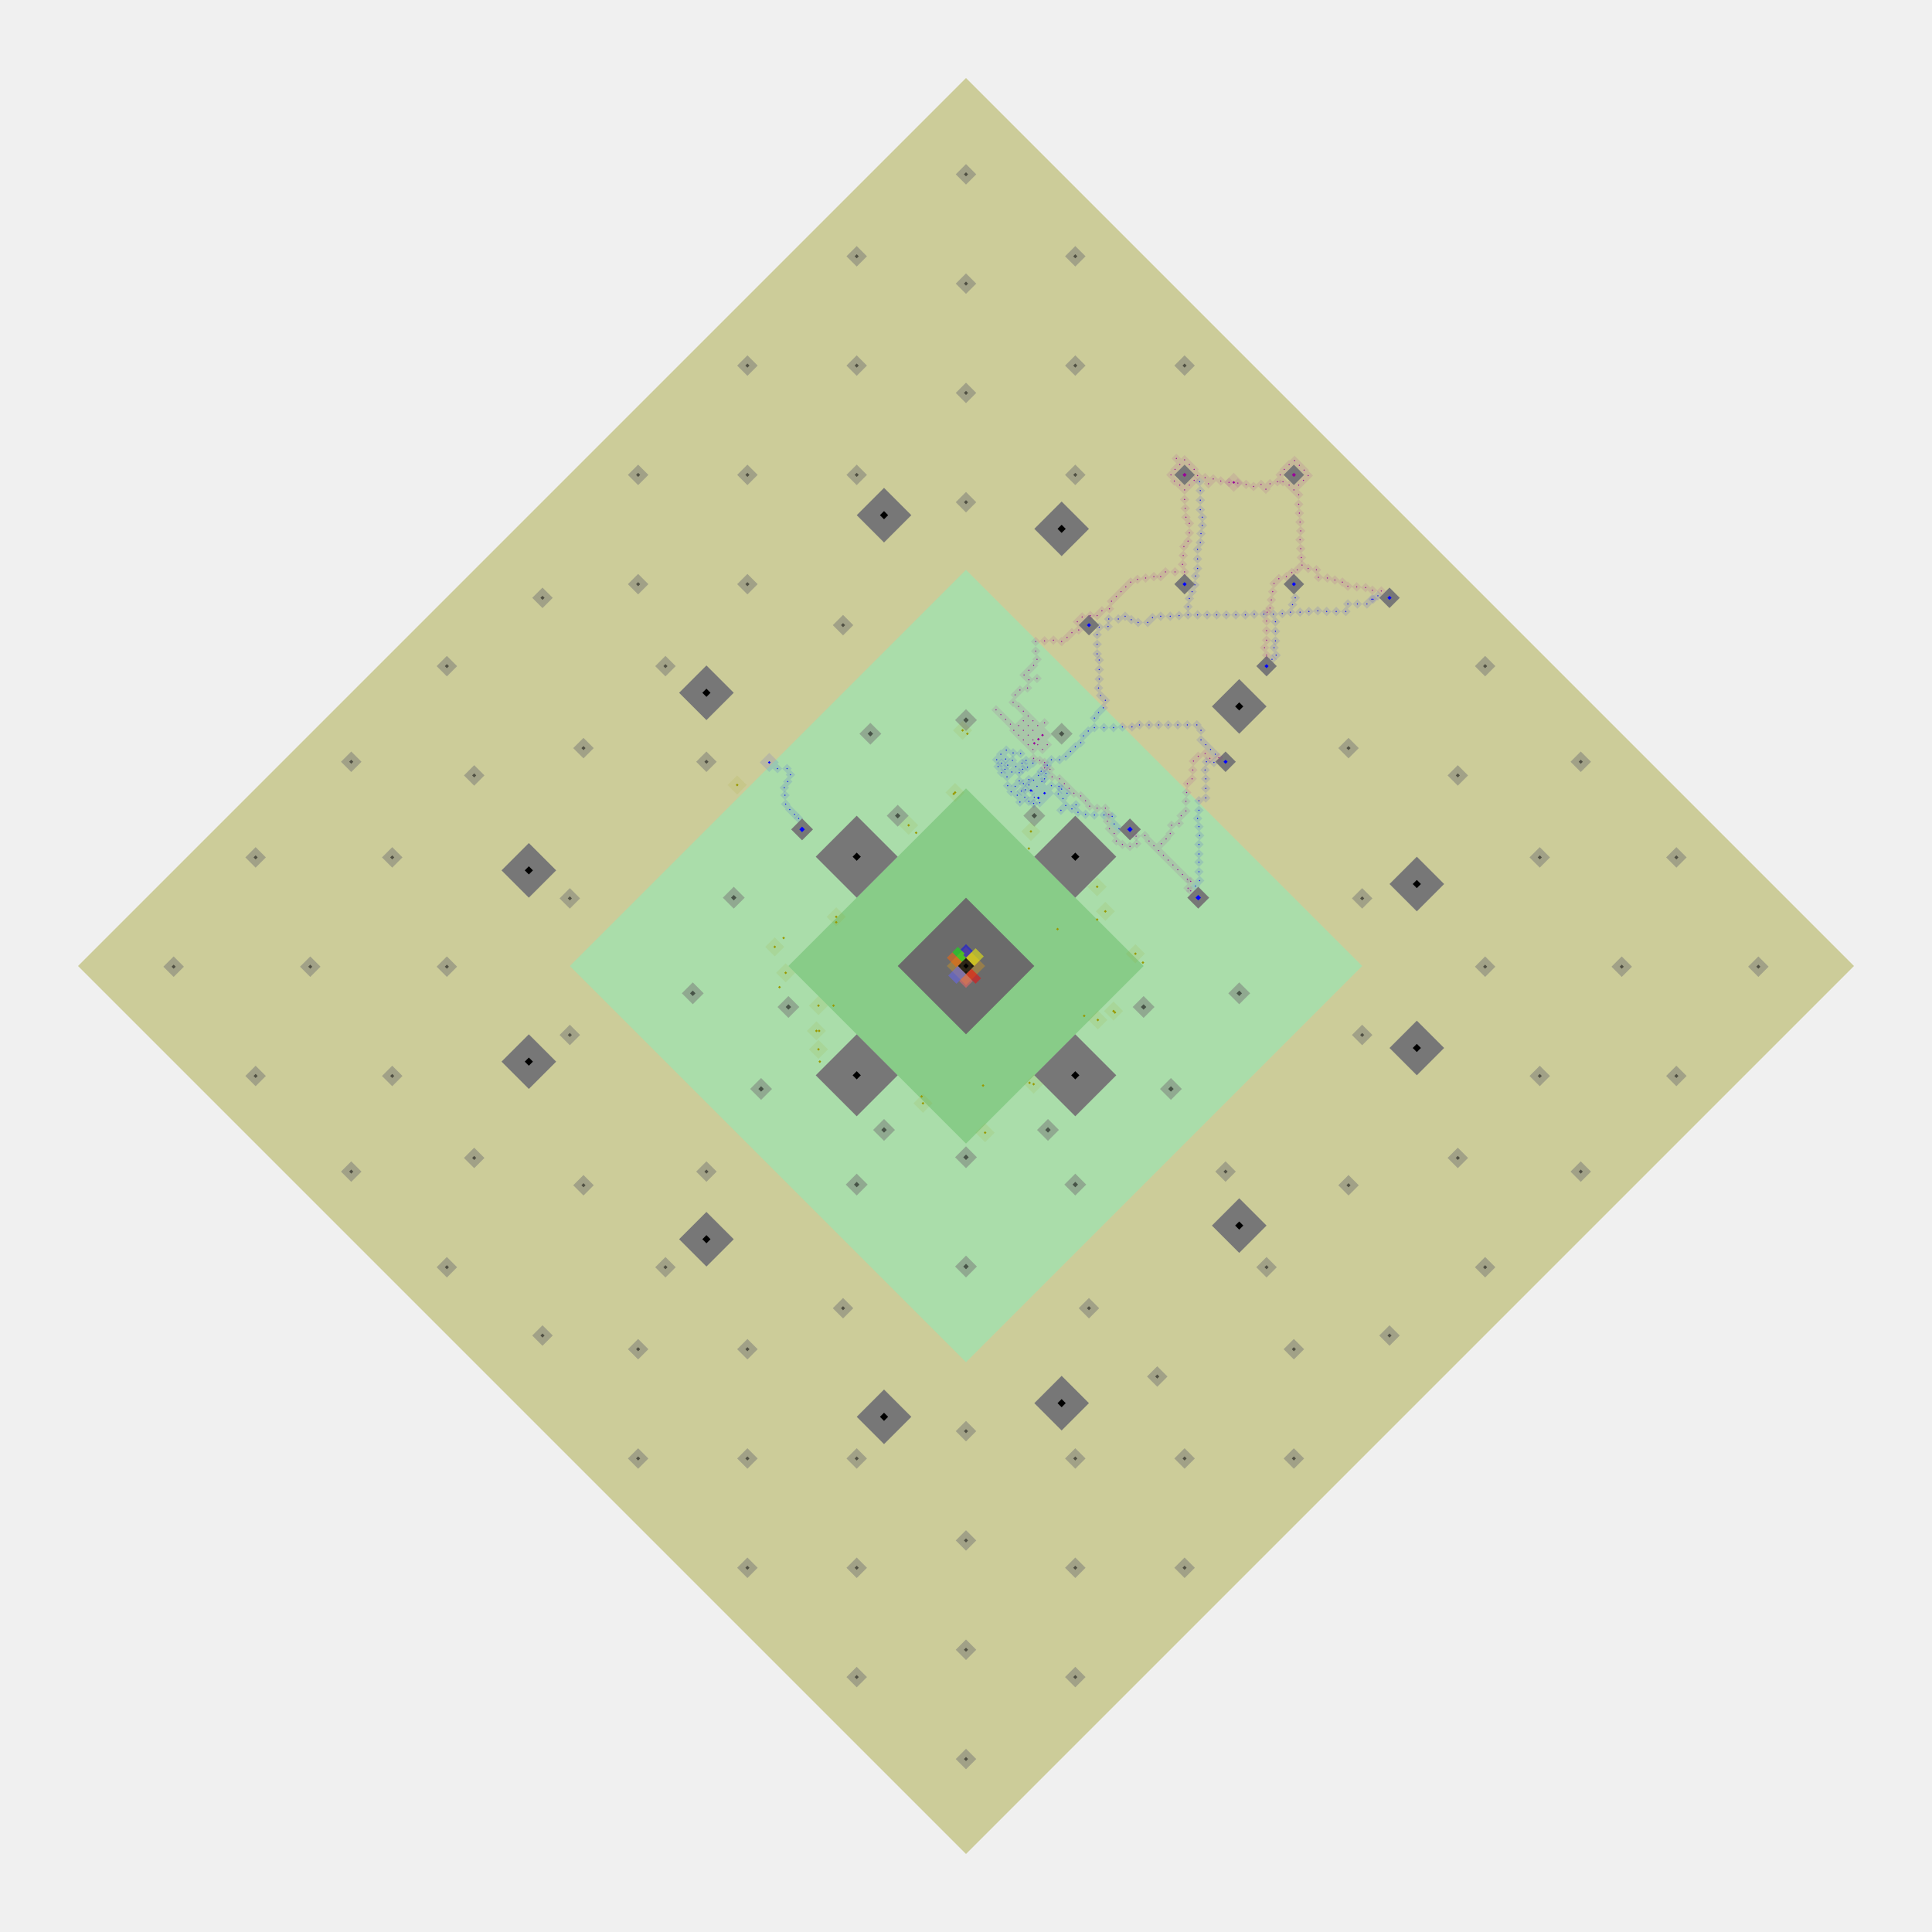
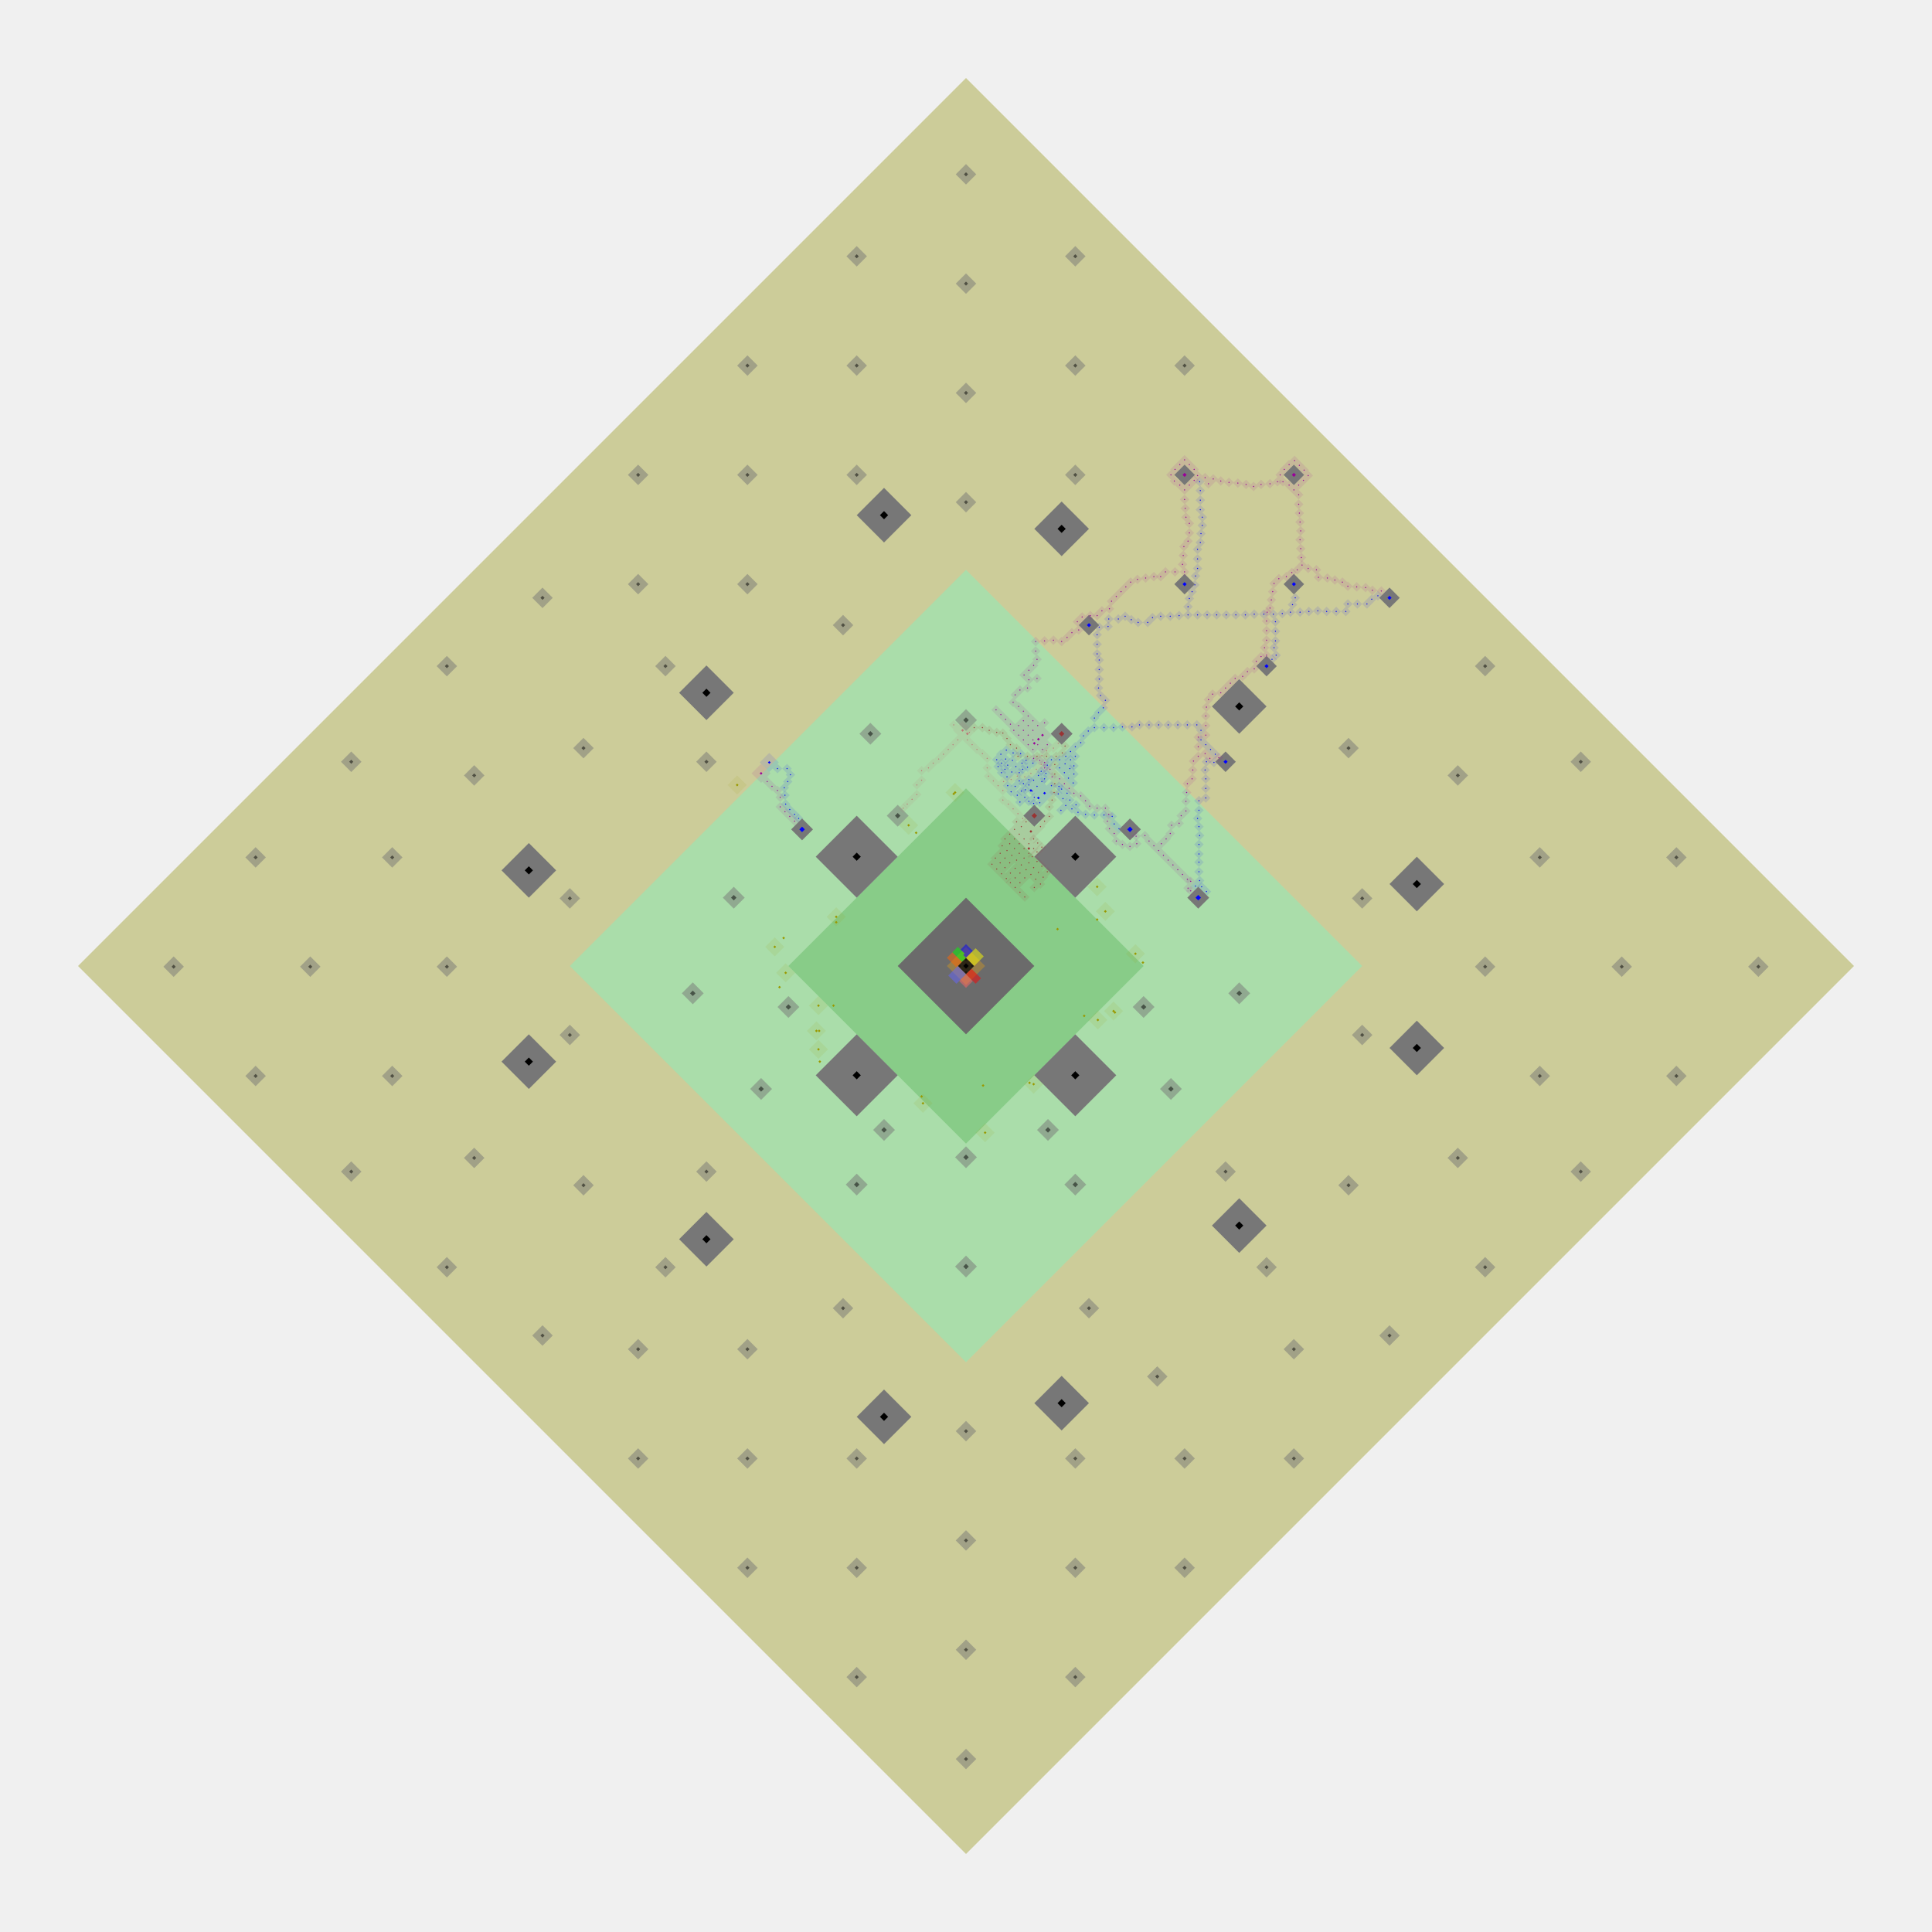
<svg xmlns="http://www.w3.org/2000/svg" id="state-map" version="1.1" viewBox="0 0 2000 2000">
  <style>
svg { background: #aaa; font: 1em serif; }
.concrete { fill: #777; }
.influence { fill-opacity: 0.1; stroke-width: 0; }

.state .labs { fill: #000; fill-opacity: 0.5; }
.state .forts { fill: #000; }
.state .other { fill: #990; }
/*.state .other { display: none; }*/

.ViV .alliance { fill: #00f; }
.ViV .labs { fill: #00f; }
.viv .alliance { fill: #909; }
.viv .labs { fill: #909; }
+ .FFS .alliance { fill: #b77; }
+ .FFS .labs { fill: #b77; }
+ .UDA .alliance { fill: #933; }
+ .UDA .labs { fill: #933; }

.new { fill: #070; }
.old { fill: #900; }

.cap-label { font-size: 0.2em; fill: #fff; }
</style>
  <defs>
    <pattern id="capital-grid" width="2%" height="2%">
      <rect x="0" y="0" width="2" height="2" stroke="#000" stroke-width="0.1" class="concrete" />
    </pattern>
    <symbol id="lab1" width="15" height="15">
      <rect x="0" y="0" width="15" height="15" class="concrete" />
      <rect x="6" y="6" width="3" height="3" class="lab" />
    </symbol>
    <symbol id="lab2" width="15" height="15">
      <rect x="0" y="0" width="15" height="15" class="concrete" />
      <rect x="6" y="6" width="3" height="3" class="lab" />
    </symbol>
    <symbol id="lab3" width="16" height="16">
      <rect x="0" y="0" width="16" height="16" class="concrete" />
      <rect x="6" y="6" width="4" height="4" class="lab" />
    </symbol>
    <symbol id="lab4" width="16" height="16">
      <rect x="0" y="0" width="16" height="16" class="concrete" />
      <rect x="6" y="6" width="4" height="4" class="lab" />
    </symbol>
    <symbol id="bunker" width="40" height="40">
      <rect x="0" y="0" width="40" height="40" class="concrete" />
      <rect x="17" y="17" width="6" height="6" class="fort" />
    </symbol>
    <symbol id="facility" width="60" height="60">
      <rect x="0" y="0" width="60" height="60" class="concrete" />
      <rect x="27" y="27" width="6" height="6" class="fort" />
    </symbol>
    <symbol id="hq" width="14" height="14">
      <rect x="0" y="0" width="14" height="14" class="influence" />
      <rect x="6" y="6" width="2" height="2" />
    </symbol>
    <symbol id="trap" width="2" height="2">
      <rect x="0" y="0" width="2" height="2" />
    </symbol>
    <symbol id="colosseum" width="2" height="2">
      <rect x="0" y="0" width="2" height="2" />
    </symbol>
    <symbol id="tower" width="7" height="7">
      <rect x="0" y="0" width="7" height="7" class="influence" />
      <rect x="3" y="3" width="1" height="1" />
    </symbol>
  </defs>
  <g transform="scale(-1,1) translate(-1650, 350) rotate(-135, 650, 650)">
    <g class="state">
      <rect x="0" y="0" height="1300" width="1300" fill="#cc9" />
      <rect x="360" y="360" height="580" width="580" fill="#ada" />
      <rect x="520" y="520" height="260" width="260" fill="#8c8" />
      <rect x="600" y="600" height="100" width="100" fill="url(#capital-grid)" />
      <rect x="636" y="636" height="28" width="28" fill="#fa0" fill-opacity="0.3" />
      <g fill="#000">
        <rect x="644" y="644" height="12" width="12" fill-opacity="0.7" />
        <rect x="645" y="645" height="1" width="1" />
        <rect x="654" y="645" height="1" width="1" />
        <rect x="645" y="654" height="1" width="1" />
        <rect x="654" y="654" height="1" width="1" />
        <rect x="648" y="648" height="4" width="4" />
      </g>
      <g class="forts">
        <use href="#facility" x="460" y="620" />
        <use href="#facility" x="620" y="460" />
        <use href="#facility" x="620" y="780" />
        <use href="#facility" x="780" y="620" />
        <use href="#bunker" x="240" y="360" />
        <use href="#bunker" x="240" y="620" />
        <use href="#bunker" x="240" y="880" />
        <use href="#bunker" x="380" y="240" />
        <use href="#bunker" x="380" y="1020" />
        <use href="#bunker" x="640" y="240" />
        <use href="#bunker" x="640" y="1020" />
        <use href="#bunker" x="900" y="240" />
        <use href="#bunker" x="900" y="1020" />
        <use href="#bunker" x="1020" y="360" />
        <use href="#bunker" x="1020" y="620" />
        <use href="#bunker" x="1020" y="880" />
      </g>
      <g class="labs">
        <use href="#lab1" x="42" y="202" />
        <use href="#lab1" x="42" y="522" />
        <use href="#lab1" x="42" y="802" />
        <use href="#lab1" x="42" y="1082" />
        <use href="#lab1" x="62" y="62" />
        <use href="#lab1" x="122" y="282" />
        <use href="#lab1" x="122" y="442" />
        <use href="#lab1" x="122" y="602" />
        <use href="#lab1" x="142" y="862" />
        <use href="#lab1" x="142" y="982" />
        <use href="#lab1" x="162" y="1122" />
        <use href="#lab1" x="202" y="42" />
        <use href="#lab1" x="202" y="362" />
        <use href="#lab1" x="202" y="642" />
        <use href="#lab1" x="202" y="762" />
        <use href="#lab1" x="202" y="1242" />
        <use href="#lab1" x="222" y="222" />
        <use href="#lab1" x="282" y="122" />
        <use href="#lab1" x="302" y="482" />
        <use href="#lab1" x="302" y="882" />
        <use href="#lab1" x="302" y="1142" />
        <use href="#lab1" x="362" y="202" />
        <use href="#lab1" x="402" y="982" />
        <use href="#lab1" x="422" y="1142" />
        <use href="#lab1" x="442" y="122" />
        <use href="#lab1" x="482" y="302" />
        <use href="#lab1" x="482" y="1242" />
        <use href="#lab1" x="522" y="42" />
        <use href="#lab1" x="522" y="1082" />
        <use href="#lab1" x="602" y="122" />
        <use href="#lab1" x="642" y="202" />
        <use href="#lab1" x="642" y="1082" />
        <use href="#lab1" x="682" y="1162" />
        <use href="#lab1" x="762" y="202" />
        <use href="#lab1" x="762" y="1242" />
        <use href="#lab1" x="802" y="42" />
        <use href="#lab1" x="802" y="982" />
        <use href="#lab1" x="842" y="1162" />
        <use href="#lab1" x="862" y="142" />
        <use href="#lab1" x="882" y="302" />
        <use href="#lab1" x="922" y="1082" />
        <use href="#lab1" x="982" y="142" />
        <use href="#lab1" x="982" y="402" />
        <use href="#lab1" x="1002" y="1162" />
        <use href="#lab1" x="1062" y="1062" />
        <use href="#lab1" x="1082" y="42" />
        <use href="#lab1" x="1082" y="522" />
        <use href="#lab1" x="1082" y="922" />
        <use href="#lab1" x="1082" y="1242" />
        <use href="#lab1" x="1122" y="162" />
        <use href="#lab1" x="1142" y="302" />
        <use href="#lab1" x="1142" y="422" />
        <use href="#lab1" x="1162" y="1002" />
        <use href="#lab1" x="1222" y="1222" />
        <use href="#lab1" x="1242" y="202" />
        <use href="#lab1" x="1242" y="482" />
        <use href="#lab1" x="1242" y="1082" />
        <use href="#lab2" x="42" y="362" />
        <use href="#lab2" x="42" y="942" />
        <use href="#lab2" x="62" y="682" />
        <use href="#lab2" x="62" y="1222" />
        <use href="#lab2" x="142" y="142" />
        <use href="#lab2" x="202" y="522" />
        <use href="#lab2" x="262" y="1022" />
        <use href="#lab2" x="302" y="302" />
        <use href="#lab2" x="302" y="682" />
        <use href="#lab2" x="342" y="1242" />
        <use href="#lab2" x="362" y="42" />
        <use href="#lab2" x="482" y="202" />
        <use href="#lab2" x="602" y="982" />
        <use href="#lab2" x="602" y="1222" />
        <use href="#lab2" x="682" y="62" />
        <use href="#lab2" x="682" y="302" />
        <use href="#lab2" x="762" y="1082" />
        <use href="#lab2" x="922" y="1242" />
        <use href="#lab2" x="942" y="42" />
        <use href="#lab2" x="982" y="982" />
        <use href="#lab2" x="1022" y="262" />
        <use href="#lab2" x="1142" y="1142" />
        <use href="#lab2" x="1222" y="62" />
        <use href="#lab2" x="1242" y="342" />
        <use href="#lab2" x="1242" y="922" />
-         <use href="#lab3" x="882" y="742" />
        <use href="#lab3" x="402" y="562" />
        <use href="#lab3" x="402" y="702" />
        <use href="#lab3" x="422" y="422" />
        <use href="#lab3" x="422" y="822" />
        <use href="#lab3" x="482" y="742" />
        <use href="#lab3" x="502" y="502" />
        <use href="#lab3" x="522" y="862" />
        <use href="#lab3" x="562" y="402" />
        <use href="#lab3" x="702" y="402" />
        <use href="#lab3" x="742" y="882" />
        <use href="#lab3" x="822" y="422" />
        <use href="#lab3" x="822" y="822" />
-         <use href="#lab4" x="802" y="702" />
        <use href="#lab4" x="462" y="582" />
        <use href="#lab4" x="582" y="462" />
        <use href="#lab4" x="702" y="802" />
        <use href="#lab4" x="742" y="482" />
      </g>
      <g fill-opacity="0.5">
        <path d="M 656 656 v 4 h 2 v 6 h 8 v -10 z" fill="#00f" />
        <path d="M 656 656 v 4 h 2 v 10 h -8 v -14 z" fill="#0f0" />
        <path d="M 644 656 h -2 v 14 h 8 v -14 z" fill="#f60" />
        <path d="M 644 644 h -14 v 12 h 14 z" fill="#66f" />
        <path d="M 644 644 h -10 v -10 h 10 z" fill="#f66" />
        <path d="M 644 644 h 8 v -14 h -8 z" fill="#f00" />
        <path d="M 656 644 h 14 v 12 h -14 z" fill="#ff0" />
      </g>
      <g class="other">
        <use href="#hq" x="797" y="605" />
-         <use href="#hq" x="813" y="818" />
        <use href="#hq" x="776" y="528" />
        <use href="#hq" x="506" y="770" />
        <use href="#hq" x="608" y="943" />
        <use href="#hq" x="506" y="722" />
        <use href="#hq" x="606" y="507" />
        <use href="#hq" x="700" y="507" />
        <use href="#hq" x="785" y="581" />
        <use href="#hq" x="517" y="797" />
        <use href="#hq" x="474" y="690" />
        <use href="#hq" x="584" y="774" />
        <use href="#hq" x="486" y="705" />
        <use href="#hq" x="762" y="778" />
        <use href="#hq" x="718" y="502" />
        <use href="#hq" x="704" y="788" />
-         <use href="#hq" x="789" y="694" />
        <use href="#hq" x="535" y="507" />
        <use href="#hq" x="511" y="574" />
        <use href="#trap" x="743" y="609" />
-         <use href="#trap" x="820" y="818" />
        <use href="#trap" x="781" y="522" />
        <use href="#trap" x="497" y="770" />
        <use href="#trap" x="523" y="717" />
        <use href="#trap" x="610" y="517" />
        <use href="#trap" x="699" y="526" />
        <use href="#trap" x="779" y="587" />
        <use href="#trap" x="536" y="803" />
        <use href="#trap" x="472" y="686" />
        <use href="#trap" x="586" y="776" />
        <use href="#trap" x="494" y="709" />
        <use href="#trap" x="766" y="784" />
        <use href="#trap" x="724" y="506" />
        <use href="#trap" x="710" y="783" />
-         <use href="#trap" x="781" y="689" />
        <use href="#trap" x="574" y="549" />
        <use href="#trap" x="521" y="586" />
      </g>
    </g>
    <g class="ViV">
      <g class="alliance">
        <use href="#tower" x="632" y="877" />
        <use href="#tower" x="632" y="883" />
        <use href="#tower" x="632" y="890" />
        <use href="#tower" x="633" y="897" />
        <use href="#tower" x="639" y="904" />
        <use href="#tower" x="644" y="910" />
        <use href="#tower" x="651" y="912" />
        <use href="#tower" x="653" y="929" />
        <use href="#tower" x="658" y="915" />
        <use href="#tower" x="660" y="922" />
        <use href="#tower" x="806" y="727" />
        <use href="#tower" x="807" y="741" />
        <use href="#tower" x="809" y="734" />
        <use href="#tower" x="809" y="748" />
        <use href="#tower" x="813" y="721" />
        <use href="#tower" x="813" y="727" />
        <use href="#tower" x="814" y="742" />
        <use href="#tower" x="814" y="762" />
        <use href="#tower" x="815" y="716" />
        <use href="#tower" x="815" y="734" />
        <use href="#tower" x="815" y="755" />
        <use href="#tower" x="816" y="769" />
        <use href="#tower" x="819" y="732" />
        <use href="#tower" x="819" y="762" />
        <use href="#tower" x="820" y="712" />
        <use href="#tower" x="820" y="720" />
        <use href="#tower" x="820" y="775" />
        <use href="#tower" x="821" y="743" />
        <use href="#tower" x="821" y="769" />
        <use href="#tower" x="822" y="738" />
        <use href="#tower" x="822" y="755" />
        <use href="#tower" x="823" y="726" />
        <use href="#tower" x="824" y="763" />
        <use href="#tower" x="825" y="733" />
        <use href="#tower" x="827" y="749" />
        <use href="#tower" x="827" y="769" />
        <use href="#tower" x="827" y="776" />
        <use href="#tower" x="829" y="737" />
        <use href="#tower" x="829" y="756" />
        <use href="#tower" x="830" y="691" />
        <use href="#tower" x="830" y="726" />
        <use href="#tower" x="831" y="763" />
        <use href="#tower" x="832" y="733" />
        <use href="#tower" x="832" y="749" />
        <use href="#tower" x="834" y="775" />
        <use href="#tower" x="836" y="754" />
        <use href="#tower" x="837" y="691" />
        <use href="#tower" x="837" y="726" />
        <use href="#tower" x="837" y="747" />
        <use href="#tower" x="837" y="768" />
        <use href="#tower" x="839" y="684" />
        <use href="#tower" x="839" y="733" />
        <use href="#tower" x="840" y="698" />
        <use href="#tower" x="840" y="705" />
        <use href="#tower" x="841" y="677" />
        <use href="#tower" x="841" y="716" />
        <use href="#tower" x="841" y="726" />
        <use href="#tower" x="841" y="753" />
        <use href="#tower" x="842" y="762" />
+         <use href="#tower" x="844" y="692" />
        <use href="#tower" x="844" y="734" />
        <use href="#tower" x="844" y="746" />
        <use href="#tower" x="845" y="670" />
        <use href="#tower" x="845" y="684" />
        <use href="#tower" x="846" y="706" />
        <use href="#tower" x="846" y="710" />
        <use href="#tower" x="846" y="729" />
        <use href="#tower" x="847" y="699" />
        <use href="#tower" x="851" y="663" />
        <use href="#tower" x="853" y="734" />
        <use href="#tower" x="858" y="656" />
        <use href="#tower" x="859" y="635" />
        <use href="#tower" x="859" y="642" />
+         <use href="#tower" x="859" y="702" />
+         <use href="#tower" x="859" y="709" />
+         <use href="#tower" x="860" y="716" />
+         <use href="#tower" x="860" y="723" />
        <use href="#tower" x="860" y="735" />
        <use href="#tower" x="863" y="649" />
+         <use href="#tower" x="866" y="708" />
        <use href="#tower" x="866" y="729" />
+         <use href="#tower" x="867" y="715" />
+         <use href="#tower" x="867" y="722" />
+         <use href="#tower" x="872" y="714" />
        <use href="#tower" x="873" y="537" />
        <use href="#tower" x="873" y="727" />
+         <use href="#tower" x="874" y="721" />
+         <use href="#tower" x="877" y="525" />
+         <use href="#tower" x="877" y="532" />
        <use href="#tower" x="880" y="538" />
+         <use href="#tower" x="880" y="720" />
        <use href="#tower" x="880" y="727" />
        <use href="#tower" x="886" y="545" />
        <use href="#tower" x="887" y="727" />
        <use href="#tower" x="893" y="552" />
        <use href="#tower" x="894" y="726" />
        <use href="#tower" x="899" y="558" />
        <use href="#tower" x="901" y="729" />
        <use href="#tower" x="906" y="565" />
        <use href="#tower" x="908" y="729" />
        <use href="#tower" x="913" y="571" />
        <use href="#tower" x="915" y="727" />
        <use href="#tower" x="919" y="578" />
        <use href="#tower" x="922" y="720" />
        <use href="#tower" x="922" y="734" />
        <use href="#tower" x="924" y="585" />
        <use href="#tower" x="929" y="713" />
        <use href="#tower" x="929" y="735" />
        <use href="#tower" x="931" y="590" />
        <use href="#tower" x="936" y="707" />
        <use href="#tower" x="936" y="735" />
        <use href="#tower" x="938" y="597" />
        <use href="#tower" x="943" y="700" />
        <use href="#tower" x="943" y="739" />
        <use href="#tower" x="943" y="746" />
        <use href="#tower" x="945" y="594" />
        <use href="#tower" x="947" y="753" />
        <use href="#tower" x="950" y="696" />
        <use href="#tower" x="952" y="601" />
        <use href="#tower" x="954" y="759" />
        <use href="#tower" x="957" y="689" />
        <use href="#tower" x="959" y="608" />
        <use href="#tower" x="961" y="766" />
        <use href="#tower" x="964" y="682" />
        <use href="#tower" x="965" y="615" />
        <use href="#tower" x="968" y="773" />
        <use href="#tower" x="971" y="675" />
        <use href="#tower" x="971" y="779" />
        <use href="#tower" x="972" y="620" />
        <use href="#tower" x="977" y="614" />
        <use href="#tower" x="978" y="668" />
        <use href="#tower" x="978" y="786" />
        <use href="#tower" x="984" y="619" />
        <use href="#tower" x="984" y="626" />
        <use href="#tower" x="984" y="633" />
        <use href="#tower" x="984" y="640" />
        <use href="#tower" x="985" y="661" />
        <use href="#tower" x="985" y="793" />
        <use href="#tower" x="991" y="647" />
        <use href="#tower" x="992" y="654" />
        <use href="#tower" x="992" y="797" />
        <use href="#tower" x="999" y="791" />
        <use href="#tower" x="1005" y="796" />
        <use href="#tower" x="1012" y="789" />
        <use href="#tower" x="1019" y="786" />
        <use href="#tower" x="1021" y="779" />
        <use href="#tower" x="1024" y="772" />
        <use href="#tower" x="1031" y="765" />
        <use href="#tower" x="1038" y="765" />
        <use href="#tower" x="1045" y="760" />
        <use href="#tower" x="1052" y="753" />
        <use href="#tower" x="1059" y="747" />
        <use href="#tower" x="1066" y="741" />
        <use href="#tower" x="1072" y="747" />
        <use href="#tower" x="1073" y="734" />
        <use href="#tower" x="1079" y="752" />
        <use href="#tower" x="1080" y="727" />
        <use href="#tower" x="1086" y="755" />
        <use href="#tower" x="1087" y="720" />
        <use href="#tower" x="1093" y="758" />
        <use href="#tower" x="1094" y="713" />
        <use href="#tower" x="1095" y="647" />
        <use href="#tower" x="1100" y="764" />
        <use href="#tower" x="1101" y="647" />
        <use href="#tower" x="1101" y="706" />
        <use href="#tower" x="1105" y="654" />
        <use href="#tower" x="1107" y="768" />
        <use href="#tower" x="1108" y="699" />
        <use href="#tower" x="1111" y="658" />
        <use href="#tower" x="1114" y="775" />
        <use href="#tower" x="1115" y="693" />
        <use href="#tower" x="1118" y="665" />
        <use href="#tower" x="1121" y="782" />
        <use href="#tower" x="1122" y="686" />
        <use href="#tower" x="1125" y="672" />
        <use href="#tower" x="1128" y="785" />
        <use href="#tower" x="1129" y="679" />
        <use href="#tower" x="1135" y="791" />
        <use href="#tower" x="1136" y="673" />
        <use href="#tower" x="1142" y="796" />
        <use href="#tower" x="1143" y="668" />
        <use href="#tower" x="1148" y="802" />
        <use href="#tower" x="1150" y="661" />
        <use href="#tower" x="1150" y="672" />
        <use href="#tower" x="1152" y="809" />
        <use href="#tower" x="1157" y="655" />
        <use href="#tower" x="1157" y="675" />
        <use href="#tower" x="1159" y="816" />
        <use href="#tower" x="1164" y="649" />
        <use href="#tower" x="1166" y="823" />
        <use href="#tower" x="1170" y="642" />
        <use href="#tower" x="1172" y="830" />
        <use href="#tower" x="1177" y="635" />
        <use href="#tower" x="1184" y="628" />
        <use href="#tower" x="1191" y="632" />
        <use href="#tower" x="1198" y="625" />
        <use href="#tower" x="1205" y="618" />
        <use href="#tower" x="1212" y="618" />
-         <use href="#tower" x="1213" y="617" />
        <use href="#tower" x="1219" y="616" />
        <use href="#hq" x="648" y="936" />
        <use href="#hq" x="827" y="712" />
        <use href="#trap" x="825" y="719" />
        <use href="#colosseum" x="825" y="730" />
      </g>
      <g class="labs">
        <use href="#lab1" x="982" y="802" />
        <use href="#lab1" x="1082" y="642" />
        <use href="#lab1" x="1162" y="682" />
        <use href="#lab2" x="982" y="602" />
        <use href="#lab2" x="1082" y="762" />
        <use href="#lab2" x="1222" y="602" />
        <use href="#lab3" x="622" y="862" />
        <use href="#lab3" x="862" y="522" />
        <use href="#lab3" x="862" y="622" />
      </g>
    </g>
    <g class="viv">
      <g class="alliance">
+         <use href="#tower" x="627" y="878" />
+         <use href="#tower" x="627" y="885" />
+         <use href="#tower" x="627" y="892" />
+         <use href="#tower" x="627" y="899" />
+         <use href="#tower" x="634" y="906" />
+         <use href="#tower" x="636" y="920" />
+         <use href="#tower" x="636" y="927" />
+         <use href="#tower" x="637" y="913" />
        <use href="#tower" x="848" y="628" />
        <use href="#tower" x="848" y="722" />
        <use href="#tower" x="848" y="749" />
        <use href="#tower" x="849" y="734" />
        <use href="#tower" x="850" y="621" />
        <use href="#tower" x="851" y="743" />
        <use href="#tower" x="852" y="635" />
        <use href="#tower" x="852" y="642" />
        <use href="#tower" x="852" y="694" />
        <use href="#tower" x="852" y="701" />
        <use href="#tower" x="852" y="708" />
        <use href="#tower" x="852" y="715" />
        <use href="#tower" x="852" y="729" />
        <use href="#tower" x="853" y="738" />
        <use href="#tower" x="854" y="614" />
        <use href="#tower" x="854" y="673" />
        <use href="#tower" x="854" y="756" />
        <use href="#tower" x="854" y="763" />
        <use href="#tower" x="854" y="770" />
        <use href="#tower" x="854" y="777" />
        <use href="#tower" x="854" y="784" />
        <use href="#tower" x="855" y="680" />
        <use href="#tower" x="855" y="687" />
        <use href="#tower" x="856" y="649" />
        <use href="#tower" x="856" y="791" />
        <use href="#tower" x="856" y="798" />
        <use href="#tower" x="856" y="805" />
        <use href="#tower" x="856" y="812" />
        <use href="#tower" x="858" y="666" />
        <use href="#tower" x="861" y="611" />
        <use href="#tower" x="861" y="749" />
        <use href="#tower" x="861" y="756" />
        <use href="#tower" x="861" y="763" />
        <use href="#tower" x="861" y="770" />
        <use href="#tower" x="861" y="777" />
        <use href="#tower" x="861" y="784" />
        <use href="#tower" x="862" y="653" />
        <use href="#tower" x="864" y="660" />
        <use href="#tower" x="866" y="537" />
        <use href="#tower" x="866" y="541" />
        <use href="#tower" x="866" y="617" />
        <use href="#tower" x="868" y="749" />
        <use href="#tower" x="868" y="770" />
        <use href="#tower" x="868" y="777" />
        <use href="#tower" x="868" y="784" />
        <use href="#tower" x="872" y="548" />
        <use href="#tower" x="872" y="555" />
        <use href="#tower" x="872" y="562" />
        <use href="#tower" x="872" y="569" />
        <use href="#tower" x="872" y="576" />
        <use href="#tower" x="872" y="583" />
        <use href="#tower" x="872" y="590" />
        <use href="#tower" x="872" y="597" />
        <use href="#tower" x="872" y="604" />
        <use href="#tower" x="873" y="544" />
        <use href="#tower" x="873" y="611" />
        <use href="#tower" x="874" y="805" />
        <use href="#tower" x="875" y="770" />
        <use href="#tower" x="875" y="777" />
        <use href="#tower" x="875" y="784" />
        <use href="#tower" x="875" y="791" />
        <use href="#tower" x="875" y="798" />
        <use href="#tower" x="879" y="593" />
        <use href="#tower" x="881" y="809" />
        <use href="#tower" x="882" y="767" />
        <use href="#tower" x="886" y="593" />
        <use href="#tower" x="888" y="809" />
        <use href="#tower" x="893" y="594" />
        <use href="#tower" x="895" y="805" />
        <use href="#tower" x="900" y="599" />
        <use href="#tower" x="902" y="810" />
        <use href="#tower" x="902" y="817" />
        <use href="#tower" x="907" y="595" />
        <use href="#tower" x="909" y="805" />
        <use href="#tower" x="909" y="817" />
        <use href="#tower" x="914" y="599" />
        <use href="#tower" x="916" y="817" />
        <use href="#tower" x="921" y="599" />
        <use href="#tower" x="923" y="819" />
        <use href="#tower" x="928" y="606" />
        <use href="#tower" x="928" y="826" />
        <use href="#tower" x="935" y="612" />
        <use href="#tower" x="935" y="833" />
        <use href="#tower" x="942" y="618" />
        <use href="#tower" x="942" y="827" />
        <use href="#tower" x="949" y="618" />
        <use href="#tower" x="949" y="821" />
        <use href="#tower" x="954" y="814" />
        <use href="#tower" x="956" y="624" />
        <use href="#tower" x="961" y="813" />
        <use href="#tower" x="963" y="630" />
        <use href="#tower" x="968" y="813" />
        <use href="#tower" x="970" y="630" />
        <use href="#tower" x="975" y="810" />
        <use href="#tower" x="977" y="620" />
        <use href="#tower" x="977" y="627" />
+         <use href="#tower" x="977" y="637" />
        <use href="#tower" x="980" y="817" />
        <use href="#tower" x="984" y="614" />
+         <use href="#tower" x="984" y="644" />
        <use href="#tower" x="987" y="817" />
+         <use href="#tower" x="991" y="640" />
        <use href="#tower" x="994" y="812" />
+         <use href="#tower" x="998" y="647" />
        <use href="#tower" x="999" y="807" />
+         <use href="#tower" x="1005" y="654" />
        <use href="#tower" x="1006" y="807" />
+         <use href="#tower" x="1012" y="660" />
        <use href="#tower" x="1013" y="803" />
+         <use href="#tower" x="1019" y="664" />
        <use href="#tower" x="1020" y="807" />
+         <use href="#tower" x="1026" y="665" />
        <use href="#tower" x="1027" y="807" />
+         <use href="#tower" x="1033" y="660" />
        <use href="#tower" x="1034" y="807" />
+         <use href="#tower" x="1040" y="660" />
        <use href="#tower" x="1041" y="807" />
+         <use href="#tower" x="1047" y="660" />
        <use href="#tower" x="1048" y="807" />
+         <use href="#tower" x="1054" y="660" />
        <use href="#tower" x="1055" y="804" />
+         <use href="#tower" x="1061" y="656" />
        <use href="#tower" x="1062" y="799" />
+         <use href="#tower" x="1068" y="656" />
        <use href="#tower" x="1069" y="794" />
        <use href="#tower" x="1074" y="789" />
+         <use href="#tower" x="1075" y="653" />
        <use href="#tower" x="1081" y="789" />
+         <use href="#tower" x="1082" y="657" />
        <use href="#tower" x="1088" y="782" />
+         <use href="#tower" x="1089" y="657" />
        <use href="#tower" x="1094" y="654" />
        <use href="#tower" x="1095" y="775" />
        <use href="#tower" x="1098" y="661" />
        <use href="#tower" x="1099" y="782" />
        <use href="#tower" x="1105" y="665" />
        <use href="#tower" x="1106" y="788" />
        <use href="#tower" x="1112" y="672" />
        <use href="#tower" x="1113" y="794" />
        <use href="#tower" x="1119" y="679" />
        <use href="#tower" x="1120" y="795" />
        <use href="#tower" x="1126" y="685" />
        <use href="#tower" x="1127" y="800" />
        <use href="#tower" x="1131" y="686" />
        <use href="#tower" x="1134" y="807" />
        <use href="#tower" x="1136" y="814" />
        <use href="#tower" x="1138" y="691" />
        <use href="#tower" x="1142" y="821" />
        <use href="#tower" x="1145" y="696" />
        <use href="#tower" x="1148" y="828" />
        <use href="#tower" x="1152" y="701" />
        <use href="#tower" x="1154" y="849" />
        <use href="#tower" x="1155" y="835" />
        <use href="#tower" x="1155" y="842" />
        <use href="#tower" x="1156" y="856" />
        <use href="#tower" x="1159" y="701" />
        <use href="#tower" x="1162" y="835" />
        <use href="#tower" x="1163" y="857" />
        <use href="#tower" x="1166" y="697" />
        <use href="#tower" x="1169" y="835" />
        <use href="#tower" x="1170" y="857" />
-         <use href="#tower" x="1172" y="864" />
        <use href="#tower" x="1173" y="696" />
        <use href="#tower" x="1175" y="836" />
        <use href="#tower" x="1177" y="822" />
        <use href="#tower" x="1177" y="843" />
        <use href="#tower" x="1177" y="850" />
        <use href="#tower" x="1177" y="857" />
        <use href="#tower" x="1179" y="694" />
        <use href="#tower" x="1179" y="829" />
        <use href="#tower" x="1184" y="822" />
        <use href="#tower" x="1186" y="694" />
        <use href="#tower" x="1188" y="687" />
        <use href="#tower" x="1188" y="815" />
        <use href="#tower" x="1189" y="673" />
        <use href="#tower" x="1191" y="700" />
        <use href="#tower" x="1193" y="680" />
        <use href="#tower" x="1193" y="808" />
        <use href="#tower" x="1195" y="666" />
        <use href="#tower" x="1197" y="707" />
        <use href="#tower" x="1199" y="659" />
        <use href="#tower" x="1199" y="801" />
        <use href="#tower" x="1203" y="652" />
        <use href="#tower" x="1203" y="714" />
        <use href="#tower" x="1204" y="645" />
        <use href="#tower" x="1204" y="794" />
        <use href="#tower" x="1208" y="787" />
        <use href="#tower" x="1210" y="638" />
        <use href="#tower" x="1210" y="720" />
-         <use href="#tower" x="1215" y="776" />
        <use href="#tower" x="1215" y="783" />
        <use href="#tower" x="1216" y="631" />
        <use href="#tower" x="1216" y="727" />
        <use href="#tower" x="1219" y="624" />
        <use href="#tower" x="1222" y="734" />
        <use href="#tower" x="1222" y="777" />
        <use href="#tower" x="1225" y="617" />
        <use href="#tower" x="1228" y="741" />
        <use href="#tower" x="1229" y="773" />
        <use href="#tower" x="1233" y="769" />
        <use href="#tower" x="1235" y="748" />
        <use href="#tower" x="1235" y="755" />
        <use href="#tower" x="1235" y="762" />
        <use href="#tower" x="1236" y="776" />
        <use href="#tower" x="1242" y="755" />
        <use href="#tower" x="1243" y="777" />
        <use href="#tower" x="1249" y="755" />
        <use href="#tower" x="1250" y="777" />
        <use href="#tower" x="1256" y="755" />
        <use href="#tower" x="1257" y="762" />
        <use href="#tower" x="1257" y="769" />
        <use href="#tower" x="1257" y="776" />
+         <use href="#hq" x="634" y="934" />
        <use href="#hq" x="868" y="756" />
-         <use href="#hq" x="1193" y="801" />
        <use href="#trap" x="868" y="762" />
        <use href="#colosseum" x="862" y="762" />
      </g>
      <g class="labs">
        <use href="#lab1" x="1162" y="842" />
        <use href="#lab1" x="1242" y="762" />
      </g>
    </g>
+     <g class="FFS">
+       <g class="alliance">
+         <use href="#tower" x="716" y="808" />
+         <use href="#tower" x="722" y="808" />
+         <use href="#tower" x="729" y="808" />
+         <use href="#tower" x="736" y="808" />
+         <use href="#tower" x="743" y="815" />
+         <use href="#tower" x="750" y="815" />
+         <use href="#tower" x="757" y="822" />
+         <use href="#tower" x="764" y="819" />
+         <use href="#tower" x="771" y="819" />
+         <use href="#tower" x="778" y="818" />
+         <use href="#tower" x="785" y="818" />
+         <use href="#tower" x="792" y="818" />
+         <use href="#tower" x="795" y="741" />
+         <use href="#tower" x="796" y="713" />
+         <use href="#tower" x="796" y="720" />
+         <use href="#tower" x="796" y="727" />
+         <use href="#tower" x="796" y="734" />
+         <use href="#tower" x="799" y="818" />
+         <use href="#tower" x="802" y="748" />
+         <use href="#tower" x="802" y="755" />
+         <use href="#tower" x="802" y="762" />
+         <use href="#tower" x="802" y="769" />
+         <use href="#tower" x="806" y="818" />
+         <use href="#tower" x="807" y="776" />
+         <use href="#tower" x="809" y="754" />
+         <use href="#tower" x="813" y="797" />
+         <use href="#tower" x="813" y="804" />
+         <use href="#tower" x="813" y="811" />
+         <use href="#tower" x="814" y="783" />
+         <use href="#tower" x="814" y="790" />
+         <use href="#tower" x="814" y="832" />
+         <use href="#tower" x="816" y="750" />
+         <use href="#tower" x="820" y="815" />
+         <use href="#tower" x="823" y="748" />
+         <use href="#tower" x="828" y="742" />
+         <use href="#tower" x="835" y="740" />
+         <use href="#tower" x="842" y="739" />
+         <use href="#tower" x="849" y="739" />
+         <use href="#tower" x="856" y="745" />
+         <use href="#tower" x="863" y="745" />
+         <use href="#tower" x="870" y="742" />
+         <use href="#tower" x="877" y="742" />
+         <use href="#hq" x="813" y="818" />
+         <use href="#trap" x="820" y="818" />
+       </g>
+       <g class="labs">
+ 	</g>
+     </g>
+     <g class="UDA">
+       <g class="alliance">
+         <use href="#tower" x="740" y="654" />
+         <use href="#tower" x="740" y="661" />
+         <use href="#tower" x="740" y="668" />
+         <use href="#tower" x="740" y="675" />
+         <use href="#tower" x="740" y="681" />
+         <use href="#tower" x="740" y="688" />
+         <use href="#tower" x="740" y="695" />
+         <use href="#tower" x="740" y="702" />
+         <use href="#tower" x="747" y="668" />
+         <use href="#tower" x="747" y="675" />
+         <use href="#tower" x="747" y="682" />
+         <use href="#tower" x="747" y="690" />
+         <use href="#tower" x="747" y="697" />
+         <use href="#tower" x="747" y="704" />
+         <use href="#tower" x="754" y="654" />
+         <use href="#tower" x="754" y="668" />
+         <use href="#tower" x="754" y="675" />
+         <use href="#tower" x="754" y="682" />
+         <use href="#tower" x="754" y="690" />
+         <use href="#tower" x="754" y="697" />
+         <use href="#tower" x="754" y="704" />
+         <use href="#tower" x="761" y="652" />
+         <use href="#tower" x="761" y="659" />
+         <use href="#tower" x="761" y="666" />
+         <use href="#tower" x="761" y="673" />
+         <use href="#tower" x="761" y="680" />
+         <use href="#tower" x="761" y="687" />
+         <use href="#tower" x="761" y="694" />
+         <use href="#tower" x="761" y="701" />
+         <use href="#tower" x="761" y="708" />
+         <use href="#tower" x="768" y="655" />
+         <use href="#tower" x="768" y="662" />
+         <use href="#tower" x="768" y="669" />
+         <use href="#tower" x="768" y="676" />
+         <use href="#tower" x="768" y="683" />
+         <use href="#tower" x="768" y="690" />
+         <use href="#tower" x="768" y="697" />
+         <use href="#tower" x="768" y="704" />
+         <use href="#tower" x="768" y="711" />
+         <use href="#tower" x="775" y="656" />
+         <use href="#tower" x="775" y="664" />
+         <use href="#tower" x="775" y="671" />
+         <use href="#tower" x="775" y="678" />
+         <use href="#tower" x="775" y="683" />
+         <use href="#tower" x="775" y="690" />
+         <use href="#tower" x="775" y="697" />
+         <use href="#tower" x="775" y="704" />
+         <use href="#tower" x="775" y="711" />
+         <use href="#tower" x="782" y="678" />
+         <use href="#tower" x="782" y="683" />
+         <use href="#tower" x="782" y="690" />
+         <use href="#tower" x="782" y="697" />
+         <use href="#tower" x="782" y="704" />
+         <use href="#tower" x="782" y="711" />
+         <use href="#tower" x="789" y="678" />
+         <use href="#tower" x="789" y="684" />
+         <use href="#tower" x="789" y="690" />
+         <use href="#tower" x="789" y="708" />
+         <use href="#tower" x="789" y="715" />
+         <use href="#tower" x="796" y="708" />
+         <use href="#tower" x="803" y="694" />
+         <use href="#tower" x="810" y="695" />
+         <use href="#tower" x="817" y="695" />
+         <use href="#tower" x="824" y="702" />
+         <use href="#tower" x="827" y="815" />
+         <use href="#tower" x="831" y="705" />
+         <use href="#tower" x="833" y="809" />
+         <use href="#tower" x="836" y="802" />
+         <use href="#tower" x="838" y="709" />
+         <use href="#tower" x="838" y="762" />
+         <use href="#tower" x="840" y="795" />
+         <use href="#tower" x="841" y="776" />
+         <use href="#tower" x="843" y="769" />
+         <use href="#tower" x="843" y="783" />
+         <use href="#tower" x="844" y="790" />
+         <use href="#tower" x="845" y="715" />
+         <use href="#tower" x="845" y="755" />
+         <use href="#tower" x="852" y="722" />
+         <use href="#tower" x="852" y="748" />
+         <use href="#tower" x="859" y="729" />
+         <use href="#tower" x="859" y="741" />
+         <use href="#tower" x="866" y="734" />
+         <use href="#tower" x="873" y="732" />
+         <use href="#tower" x="880" y="735" />
+         <use href="#hq" x="789" y="694" />
+         <use href="#trap" x="781" y="689" />
+       </g>
+       <g class="labs">
+         <use href="#lab3" x="882" y="742" />
+         <use href="#lab4" x="802" y="702" />
+       </g>
+     </g>
  </g>
</svg>
